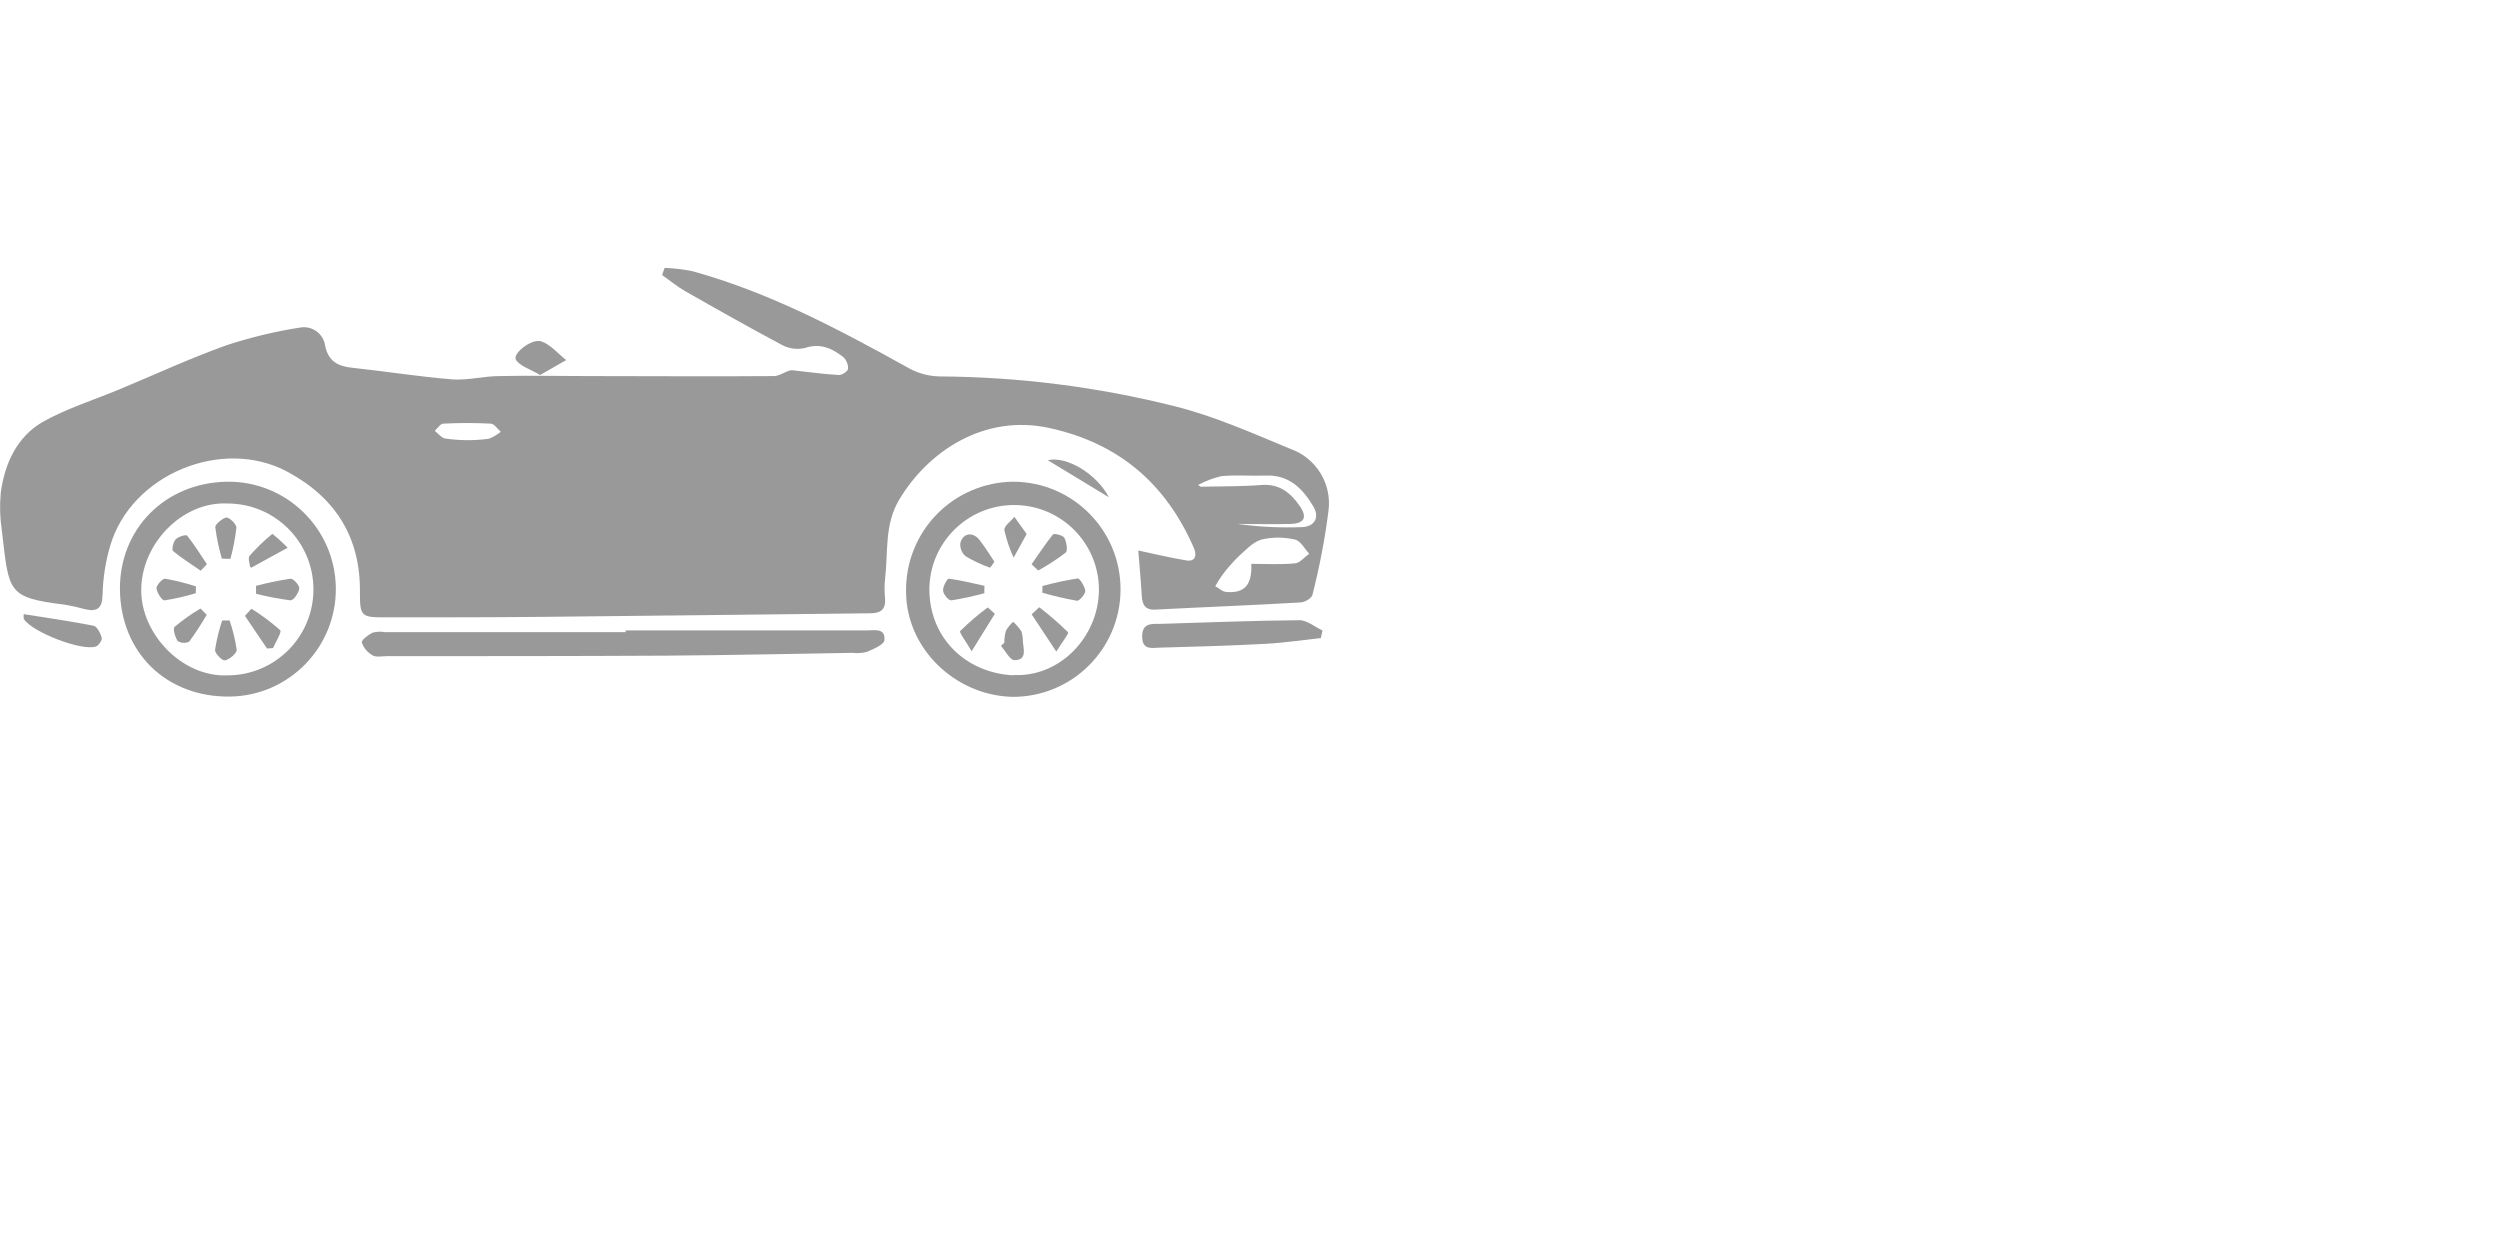
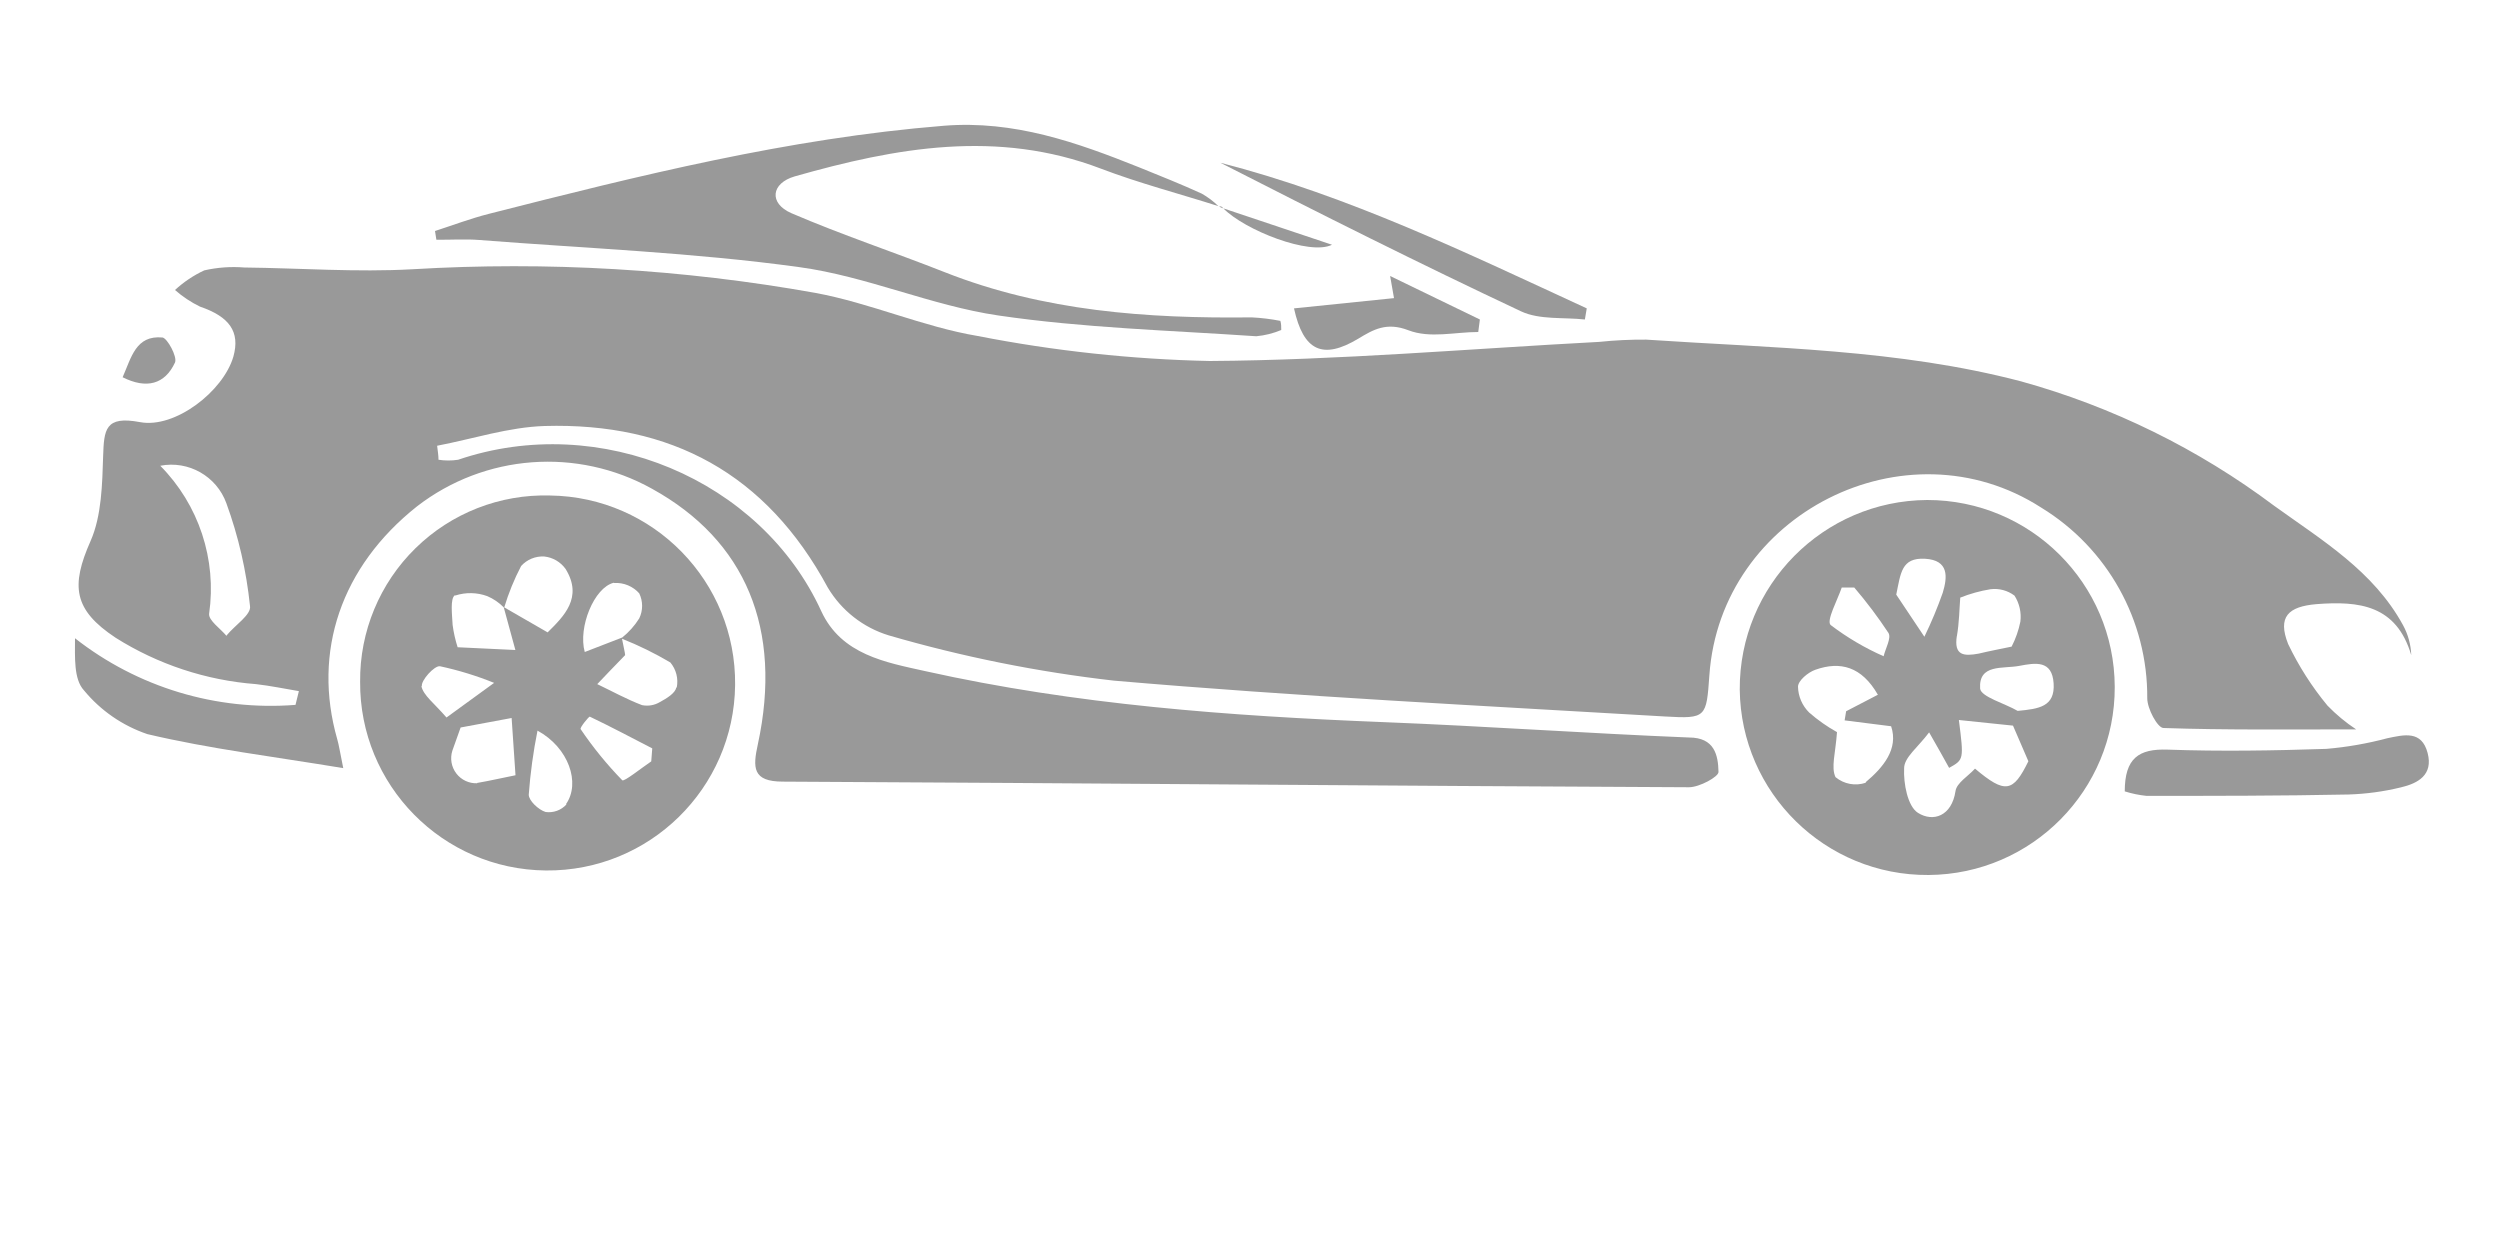
- <svg xmlns="http://www.w3.org/2000/svg" width="60" height="30" fill="#999999" viewBox="0 0 350 100">
+ <svg xmlns="http://www.w3.org/2000/svg" width="50" height="25" fill="#999999" viewBox="44 -10 100 100">
  <g id="图层_2" data-name="图层 2">
    <g id="图层_1-2" data-name="图层 1">
-       <path d="M180.73,25.37c-5.35-2.21-10.71-4.61-16.29-6a138.3,138.3,0,0,0-32.87-4.17,9.28,9.28,0,0,1-4.23-1.1C117.57,8.68,107.75,3.44,96.91.46A24.53,24.53,0,0,0,93.05,0l-.36,1c1.09.77,2.13,1.63,3.28,2.29,4.47,2.55,9,5.1,13.5,7.5a4.56,4.56,0,0,0,3.24.42c2.13-.71,3.76.07,5.31,1.24a2.19,2.19,0,0,1,.71,1.66c0,.36-.86.92-1.31.89-2.18-.13-4.36-.43-6.54-.67-.75,0-1.63.81-2.51.82-8.66.07-17.32,0-26,0-4.14,0-8.28-.09-12.42,0-2.23,0-4.49.63-6.69.46C58.64,15.23,54,14.49,49.42,14c-2.06-.2-3.44-.87-3.9-3.09a3,3,0,0,0-3.47-2.56,65.14,65.14,0,0,0-10.36,2.49c-5.07,1.82-10,4.1-15,6.18-3.6,1.5-7.38,2.67-10.75,4.57C2.37,23.68.67,27.38.11,31.43a22.41,22.41,0,0,0,.16,5.42c1,8.58.71,9.31,8.84,10.31a25.22,25.22,0,0,1,2.68.6c1.74.43,2.53,0,2.57-2a26.67,26.67,0,0,1,1.07-6.86c2.95-10,15.68-15.25,24.8-10.36,6.77,3.64,10.27,9.21,10.16,17,0,3.21.22,3.39,3.41,3.39,7.38,0,14.76,0,22.14-.07,15.3-.14,30.61-.34,45.91-.5,1.44,0,2.18-.54,2.06-2.08a13.2,13.2,0,0,1,0-2.74c.45-3.74-.12-7.62,2-11.12,4-6.69,11.83-12,21-10,9.75,2.13,16.31,7.8,20.23,16.79.46,1.06.21,2-1.15,1.73-2.26-.37-4.5-.92-6.63-1.37.15,1.93.36,4.15.49,6.38.08,1.3.54,2,2,1.89,6.74-.35,13.48-.6,20.22-1,.59,0,1.57-.59,1.67-1.06A96.65,96.65,0,0,0,186,33.93,8.08,8.08,0,0,0,180.73,25.37ZM68.42,23.93a21.9,21.9,0,0,1-3.21.19,20.55,20.55,0,0,1-2.94-.24c-.52-.12-.94-.7-1.4-1.07.4-.36.78-1,1.19-1a64,64,0,0,1,6.64,0c.49,0,.94.74,1.41,1.14A6.14,6.14,0,0,1,68.42,23.93ZM181.3,41.37c-2,.19-4.07.07-6.12.07.14,3-1,4.13-3.44,3.94-.55,0-1.07-.53-1.6-.81a14,14,0,0,1,1-1.59,22.51,22.51,0,0,1,2.27-2.59c1-.9,2-2,3.19-2.35a10.18,10.18,0,0,1,4.69,0c.78.16,1.36,1.28,2,2C182.62,40.48,182,41.31,181.3,41.37Zm.89-5.07a51.69,51.69,0,0,1-8.95-.45c2.49,0,5,.07,7.46,0,1.93-.06,2.36-.94,1.25-2.53-1.28-1.84-2.84-3.12-5.35-2.92-2.82.22-5.66.17-8.49.24l-.38-.24A13,13,0,0,1,171,29.16c2.05-.2,4.15,0,6.22-.08,3.3-.13,5.2,1.88,6.68,4.38C184.78,35,184,36.27,182.19,36.3Z" />
-       <path d="M141.85,29.94a15.13,15.13,0,0,0-15,15.37c0,8,6.9,14.56,14.89,14.75a15.06,15.06,0,1,0,.15-30.12Zm0,27.1c-6.47-.31-11.75-5.08-11.74-12.1a11.87,11.87,0,1,1,23.74.27C153.74,51.71,148.35,57.34,141.88,57Z" />
-       <path d="M31.73,29.94c-8.65.17-15,6.61-14.94,15.08.1,8.88,6.52,15.12,15.43,15a15,15,0,0,0-.49-30.08Zm.1,27.11c-6.25.27-12.06-5.7-12.06-11.92,0-6.47,5.71-12.45,12.08-12.14a12,12,0,0,1,0,24.06Z" />
-       <path d="M121.28,50.76q-16.84,0-33.69,0V51H53.89a4.12,4.12,0,0,0-1.73.07c-.62.3-1.59,1.06-1.51,1.39a3.34,3.34,0,0,0,1.51,1.79c.5.3,1.3.11,2,.11,13.07,0,26.13,0,39.19-.07,8.66-.06,17.31-.25,26-.39a5.41,5.41,0,0,0,2-.13c.92-.4,2.36-1,2.47-1.62C124,50.34,122.35,50.77,121.28,50.76Z" />
-       <path d="M162.47,49.84c-1.26,0-2.59-.14-2.57,1.8s1.41,1.55,2.48,1.53c4.9-.13,9.81-.27,14.71-.53,2.61-.13,5.22-.53,7.83-.81.08-.35.16-.71.23-1.06-1.08-.51-2.16-1.45-3.24-1.44C175.43,49.38,169,49.65,162.47,49.84Z" />
-       <path d="M13.09,50.1c-3.2-.63-6.43-1.09-9.77-1.62a3.64,3.64,0,0,0,0,.66C4.48,51,11.48,53.71,13.45,53c.38-.14.88-.9.79-1.23C14.06,51.12,13.58,50.2,13.09,50.1Z" />
-       <path d="M75.61,15l3.66-2.09c-1.16-.9-2.19-2.18-3.5-2.62S71.7,12,72.23,12.87,74.24,14.19,75.61,15Z" />
-       <path d="M146.69,26.93l8.55,5.19C153.57,28.87,149.33,26.3,146.69,26.93Z" />
-       <path d="M145.93,45.48a45.78,45.78,0,0,0,4.87,1.13c.33,0,1.16-.93,1.14-1.4s-.75-1.76-1.06-1.73a44.34,44.34,0,0,0-4.94,1.06Z" />
-       <path d="M149.19,39.87c.32-.28.14-1.48-.18-2.07-.2-.37-1.44-.66-1.59-.48-1.08,1.32-2,2.77-3,4.18l.93.87A29.78,29.78,0,0,0,149.19,39.87Z" />
-       <path d="M135.19,40.38a19.09,19.09,0,0,0,3.42,1.6,5.48,5.48,0,0,0,.6-.85c-.71-1.05-1.34-2.1-2.09-3.05-.94-1.19-2.36-.95-2.68.5A2.16,2.16,0,0,0,135.19,40.38Z" />
-       <path d="M145.49,47.51l-1.06,1,3.45,5.21c.79-1.27,1.8-2.54,1.64-2.71A43.57,43.57,0,0,0,145.49,47.51Z" />
-       <path d="M134.43,50.84c-.18.19.8,1.46,1.6,2.83l3.25-5.24-1-.89A36,36,0,0,0,134.43,50.84Z" />
-       <path d="M140.61,36.71a18.67,18.67,0,0,0,1.3,3.86l1.82-3.31c-.64-.91-1.18-1.65-1.71-2.4C141.52,35.48,140.54,36.16,140.61,36.71Z" />
-       <path d="M137.83,44.51c-1.68-.35-3.34-.78-5-1-.23,0-.85,1.12-.8,1.68s.8,1.4,1.15,1.36a41.64,41.64,0,0,0,4.63-1C137.8,45.21,137.81,44.86,137.83,44.51Z" />
-       <path d="M143,50.9a6.7,6.7,0,0,0-1.16-1.35,5.1,5.1,0,0,0-1,1.23,6.31,6.31,0,0,0-.24,1.71l-.47.43c.64.72,1.26,2,1.9,2,1.76,0,1.28-1.49,1.17-2.61A4.31,4.31,0,0,0,143,50.9Z" />
-       <path d="M35.85,45.63a40.45,40.45,0,0,0,4.84.92c.39,0,1.13-1,1.21-1.67.05-.42-.83-1.4-1.22-1.36a43.13,43.13,0,0,0-4.84,1C35.85,44.86,35.85,45.24,35.85,45.63Z" />
-       <path d="M32.26,40.74a29.28,29.28,0,0,0,.84-4.39c0-.48-1-1.43-1.41-1.4s-1.58.91-1.55,1.36a28.22,28.22,0,0,0,.92,4.4Z" />
-       <path d="M35.2,47.72l-.91,1,3.09,4.57.85-.06c.36-.86,1.25-2.25,1-2.5A29.3,29.3,0,0,0,35.2,47.72Z" />
-       <path d="M34.94,40.32c-.24.29,0,1,.07,1.54,0,0,.16.12.2.1l5.06-2.78a22.56,22.56,0,0,0-2.14-1.94A25.8,25.8,0,0,0,34.94,40.32Z" />
-       <path d="M31.1,49.37a25.45,25.45,0,0,0-1,4.14c0,.47,1,1.52,1.4,1.44.65-.13,1.66-1,1.64-1.47a22.32,22.32,0,0,0-1-4.12Z" />
-       <path d="M24.6,38c-.35.38-.59,1.46-.38,1.64,1.21,1,2.57,1.86,3.88,2.76l.87-.91c-.9-1.34-1.75-2.72-2.77-4C26.05,37.31,25,37.61,24.6,38Z" />
-       <path d="M27.43,44.59a34.68,34.68,0,0,0-4.33-1.08c-.36,0-1.22.91-1.19,1.35.05.62.78,1.73,1.12,1.69a30.85,30.85,0,0,0,4.38-1Z" />
-       <path d="M24.45,50.25c-.28.26.06,1.46.43,2a1.68,1.68,0,0,0,1.61.08,43.3,43.3,0,0,0,2.45-3.76l-.87-.88A27.36,27.36,0,0,0,24.45,50.25Z" />
+       <path d="M129.12,49c-8.15-.33-16.29-.91-24.45-1.23-12.32-.49-24.6-1.39-36.65-4.08-3.14-.7-6.71-1.3-8.32-4.8C54.88,28.36,42,22.92,30.65,26.78a5.14,5.14,0,0,1-1.57,0c0-.37-.07-.75-.11-1.12,2.87-.55,5.72-1.49,8.6-1.58C47.66,23.79,55.3,27.88,60.22,37a8.59,8.59,0,0,0,4.88,3.83,108.65,108.65,0,0,0,18,3.62c14.68,1.27,29.4,2,44.12,2.87,3.29.19,3.29.07,3.53-3.3.89-12.9,15.71-20.39,26.55-13.41a17.72,17.72,0,0,1,8.48,15.25c0,.84.82,2.36,1.29,2.38,5,.17,9.91.11,15.42.11a13.66,13.66,0,0,1-2.29-1.9,23.93,23.93,0,0,1-3.15-4.93c-.86-2.17,0-3,2.28-3.19,3.38-.26,6.38.06,7.57,4.08a5.39,5.39,0,0,0-.66-2.4c-2.37-4.34-6.48-6.79-10.31-9.55a60.8,60.8,0,0,0-20.24-9.95c-9.83-2.58-19.93-2.66-30-3.34a33.45,33.45,0,0,0-3.74.18c-10.39.55-20.78,1.46-31.17,1.53a108.72,108.72,0,0,1-18.56-2c-4.4-.74-8.6-2.64-13-3.45A136.8,136.8,0,0,0,27,11.54c-4.47.25-9-.09-13.45-.14a10.68,10.68,0,0,0-3.21.23A9.17,9.17,0,0,0,8,13.2a8.93,8.93,0,0,0,2,1.33c2.34.8,3.23,2,2.67,4C11.86,21.31,8,24.3,5.2,23.77s-2.88.6-2.95,2.74-.11,4.74-1,6.76c-1.6,3.61-1.38,5.51,2,7.75a24.57,24.57,0,0,0,11.23,3.71c1.15.13,2.29.37,3.43.56l-.27,1.1A25.36,25.36,0,0,1,0,41.06c0,1.51-.11,3.27.71,4.16a11.25,11.25,0,0,0,5.08,3.51c5,1.18,10.06,1.79,15.67,2.72-.28-1.38-.35-1.86-.48-2.31-2-7,.3-13.81,6.38-18.63a17.12,17.12,0,0,1,18.8-1.41c7.49,4.13,10.46,11.22,8.47,20.43-.41,1.87-.45,3,2,3,24.16.12,48.33.34,72.49.45.83,0,2.38-.84,2.36-1.23C131.45,50.42,131.17,49,129.12,49Zm-117-8.13c-.49-.59-1.45-1.24-1.39-1.77A14,14,0,0,0,6.82,27.26a4.68,4.68,0,0,1,5.29,3A34.23,34.23,0,0,1,14,38.48C14.12,39.17,12.81,40,12.14,40.82Z" />
+       <path d="M148.18,30a15.09,15.09,0,0,0-15,15.17,15,15,0,1,0,15-15.17Zm2.37,10.9c.19-1.1.2-2.22.27-3.09a11.48,11.48,0,0,1,2.41-.67,2.64,2.64,0,0,1,1.93.51,3.14,3.14,0,0,1,.47,2.08,7.67,7.67,0,0,1-.7,2c-.87.18-1.76.35-2.64.56C151.13,42.5,150.29,42.47,150.55,40.86ZM141.34,37l1,0a36.84,36.84,0,0,1,2.74,3.64c.24.4-.24,1.23-.39,1.86a20.94,20.94,0,0,1-4.24-2.5C140.09,39.66,141,38,141.34,37Zm1.92,15.62a2.52,2.52,0,0,1-2.42-.45c-.37-.78,0-1.91.12-3.6A12.76,12.76,0,0,1,138.73,47a3,3,0,0,1-.89-2.06c0-.49.81-1.16,1.39-1.36,2-.71,3.71-.25,5,2l-2.54,1.32-.12.73,3.72.47C145.9,49.92,144.65,51.4,143.26,52.57ZM148,34.7c1.93.11,1.8,1.46,1.42,2.72a33.57,33.57,0,0,1-1.47,3.52l-2.25-3.37C146.06,35.84,146.11,34.6,148,34.7Zm4,16.79c-.54.6-1.47,1.14-1.56,1.8-.3,2-1.79,2.5-3,1.74-.83-.52-1.17-2.35-1.11-3.57,0-.87,1.11-1.68,2-2.87.69,1.21,1.14,2,1.6,2.84,1.18-.66,1.18-.66.78-3.83l4.33.45c.34.8.75,1.73,1.23,2.85C155.05,53.39,154.42,53.53,152,51.49Zm3.41-4.62c-1-.59-2.93-1.12-3-1.78-.13-2,1.82-1.57,3.13-1.82s2.63-.47,2.75,1.4S157.11,46.71,155.42,46.87Z" />
+       <path d="M38,29.64A14.77,14.77,0,0,0,22.81,44.53,15,15,0,1,0,38,29.64Zm5.14,7a2.48,2.48,0,0,1,2,.83,2.3,2.3,0,0,1,0,2A6.18,6.18,0,0,1,43.78,41h0l-3,1.16C40.23,40.19,41.53,37,43.1,36.62Zm-12.71,1a3.92,3.92,0,0,1,2.55.05,4.09,4.09,0,0,1,1.32.9c.28,1,.55,2,.93,3.41l-4.62-.22A10.33,10.33,0,0,1,30.21,40C30.17,39.18,30,37.88,30.39,37.62Zm-2.68,7.26c-.09-.45,1-1.67,1.45-1.6a26.32,26.32,0,0,1,4.33,1.33l-3.81,2.77C28.72,46.24,27.86,45.63,27.71,44.88Zm4.44,7.76a2,2,0,0,1-2-2.61c.24-.66.47-1.32.66-1.85l4.08-.76c.12,1.76.22,3.22.31,4.58C34.35,52.19,33.26,52.45,32.15,52.64Zm7.13,1.69a1.9,1.9,0,0,1-1.67.61c-.57-.17-1.36-.92-1.35-1.39a41.73,41.73,0,0,1,.7-5.12C39.5,49.81,40.46,52.65,39.28,54.33ZM37.81,40.59l-3.47-2a19,19,0,0,1,1.35-3.31,2.31,2.31,0,0,1,1.85-.76,2.41,2.41,0,0,1,1.71,1C40.66,37.81,39.1,39.31,37.81,40.59ZM46.1,50.91c-.8.54-2.18,1.65-2.32,1.51a29.88,29.88,0,0,1-3.33-4.09c-.08-.12.65-1,.73-1,1.68.8,3.33,1.68,5,2.54Zm2-5.91c-.07.45-.78.88-1.3,1.16a2,2,0,0,1-1.44.25c-1.23-.47-2.39-1.11-3.58-1.68.66-.7,1.33-1.39,2.23-2.32,0-.16-.14-.72-.25-1.31A27.25,27.25,0,0,1,47.63,43,2.39,2.39,0,0,1,48.14,45Z" />
+       <path d="M91.74,6.54l-.22-.06.16.13Z" />
+       <path d="M32.35,9.2c8.54.67,17.12,1,25.59,2.17,5.39.73,10.55,3.08,15.94,3.87,6.81,1,13.74,1.19,20.62,1.66a6.75,6.75,0,0,0,2-.5c0-.24,0-.49-.07-.73a16.23,16.23,0,0,0-2.3-.28c-8.37.1-16.63-.49-24.54-3.61-4.08-1.61-8.27-3-12.29-4.73-1.8-.79-1.62-2.39.28-2.94,8.09-2.3,16.21-3.78,24.49-.62,3.07,1.17,6.26,2,9.4,3a6.51,6.51,0,0,0-1.33-1c-1.64-.75-3.32-1.42-5-2.1-5-2-10-3.78-15.63-3.33-12.43,1-24.44,4-36.45,7.06-1.44.37-2.84.9-4.26,1.36l.11.7C30.1,9.19,31.23,9.11,32.35,9.2Z" />
+       <path d="M188.21,50.24c-.48-1.83-1.88-1.46-3.23-1.18a28.23,28.23,0,0,1-4.87.85c-4.23.14-8.47.21-12.7.06-2.31-.08-3.43.68-3.43,3.34a8.85,8.85,0,0,0,1.74.36c5.39,0,10.78,0,16.17-.11a20.32,20.32,0,0,0,4.18-.57C187.43,52.67,188.67,52,188.21,50.24Z" />
+       <path d="M120.79,15.56l.15-.89c-9.57-4.41-19-9-29.31-11.65,8,4.09,16,8.1,24.06,11.89C117.17,15.6,119.08,15.37,120.79,15.56Z" />
+       <path d="M102.67,17.09c1.2-.73,2.26-1.34,4-.67s3.71.14,5.59.14l.13-1-7.18-3.48c.17,1,.26,1.48.31,1.77l-8,.82C98.27,18.09,99.82,18.8,102.67,17.09Z" />
+       <path d="M8,19c.2-.45-.61-1.94-1-2-2.14-.2-2.49,1.6-3.19,3.18C5.72,21.14,7.19,20.75,8,19Z" />
+       <path d="M91.74,6.54l-.06.07.19.06Z" />
+       <path d="M100.56,9.58,91.87,6.67C93.57,8.41,98.79,10.47,100.56,9.58Z" />
    </g>
  </g>
</svg>
